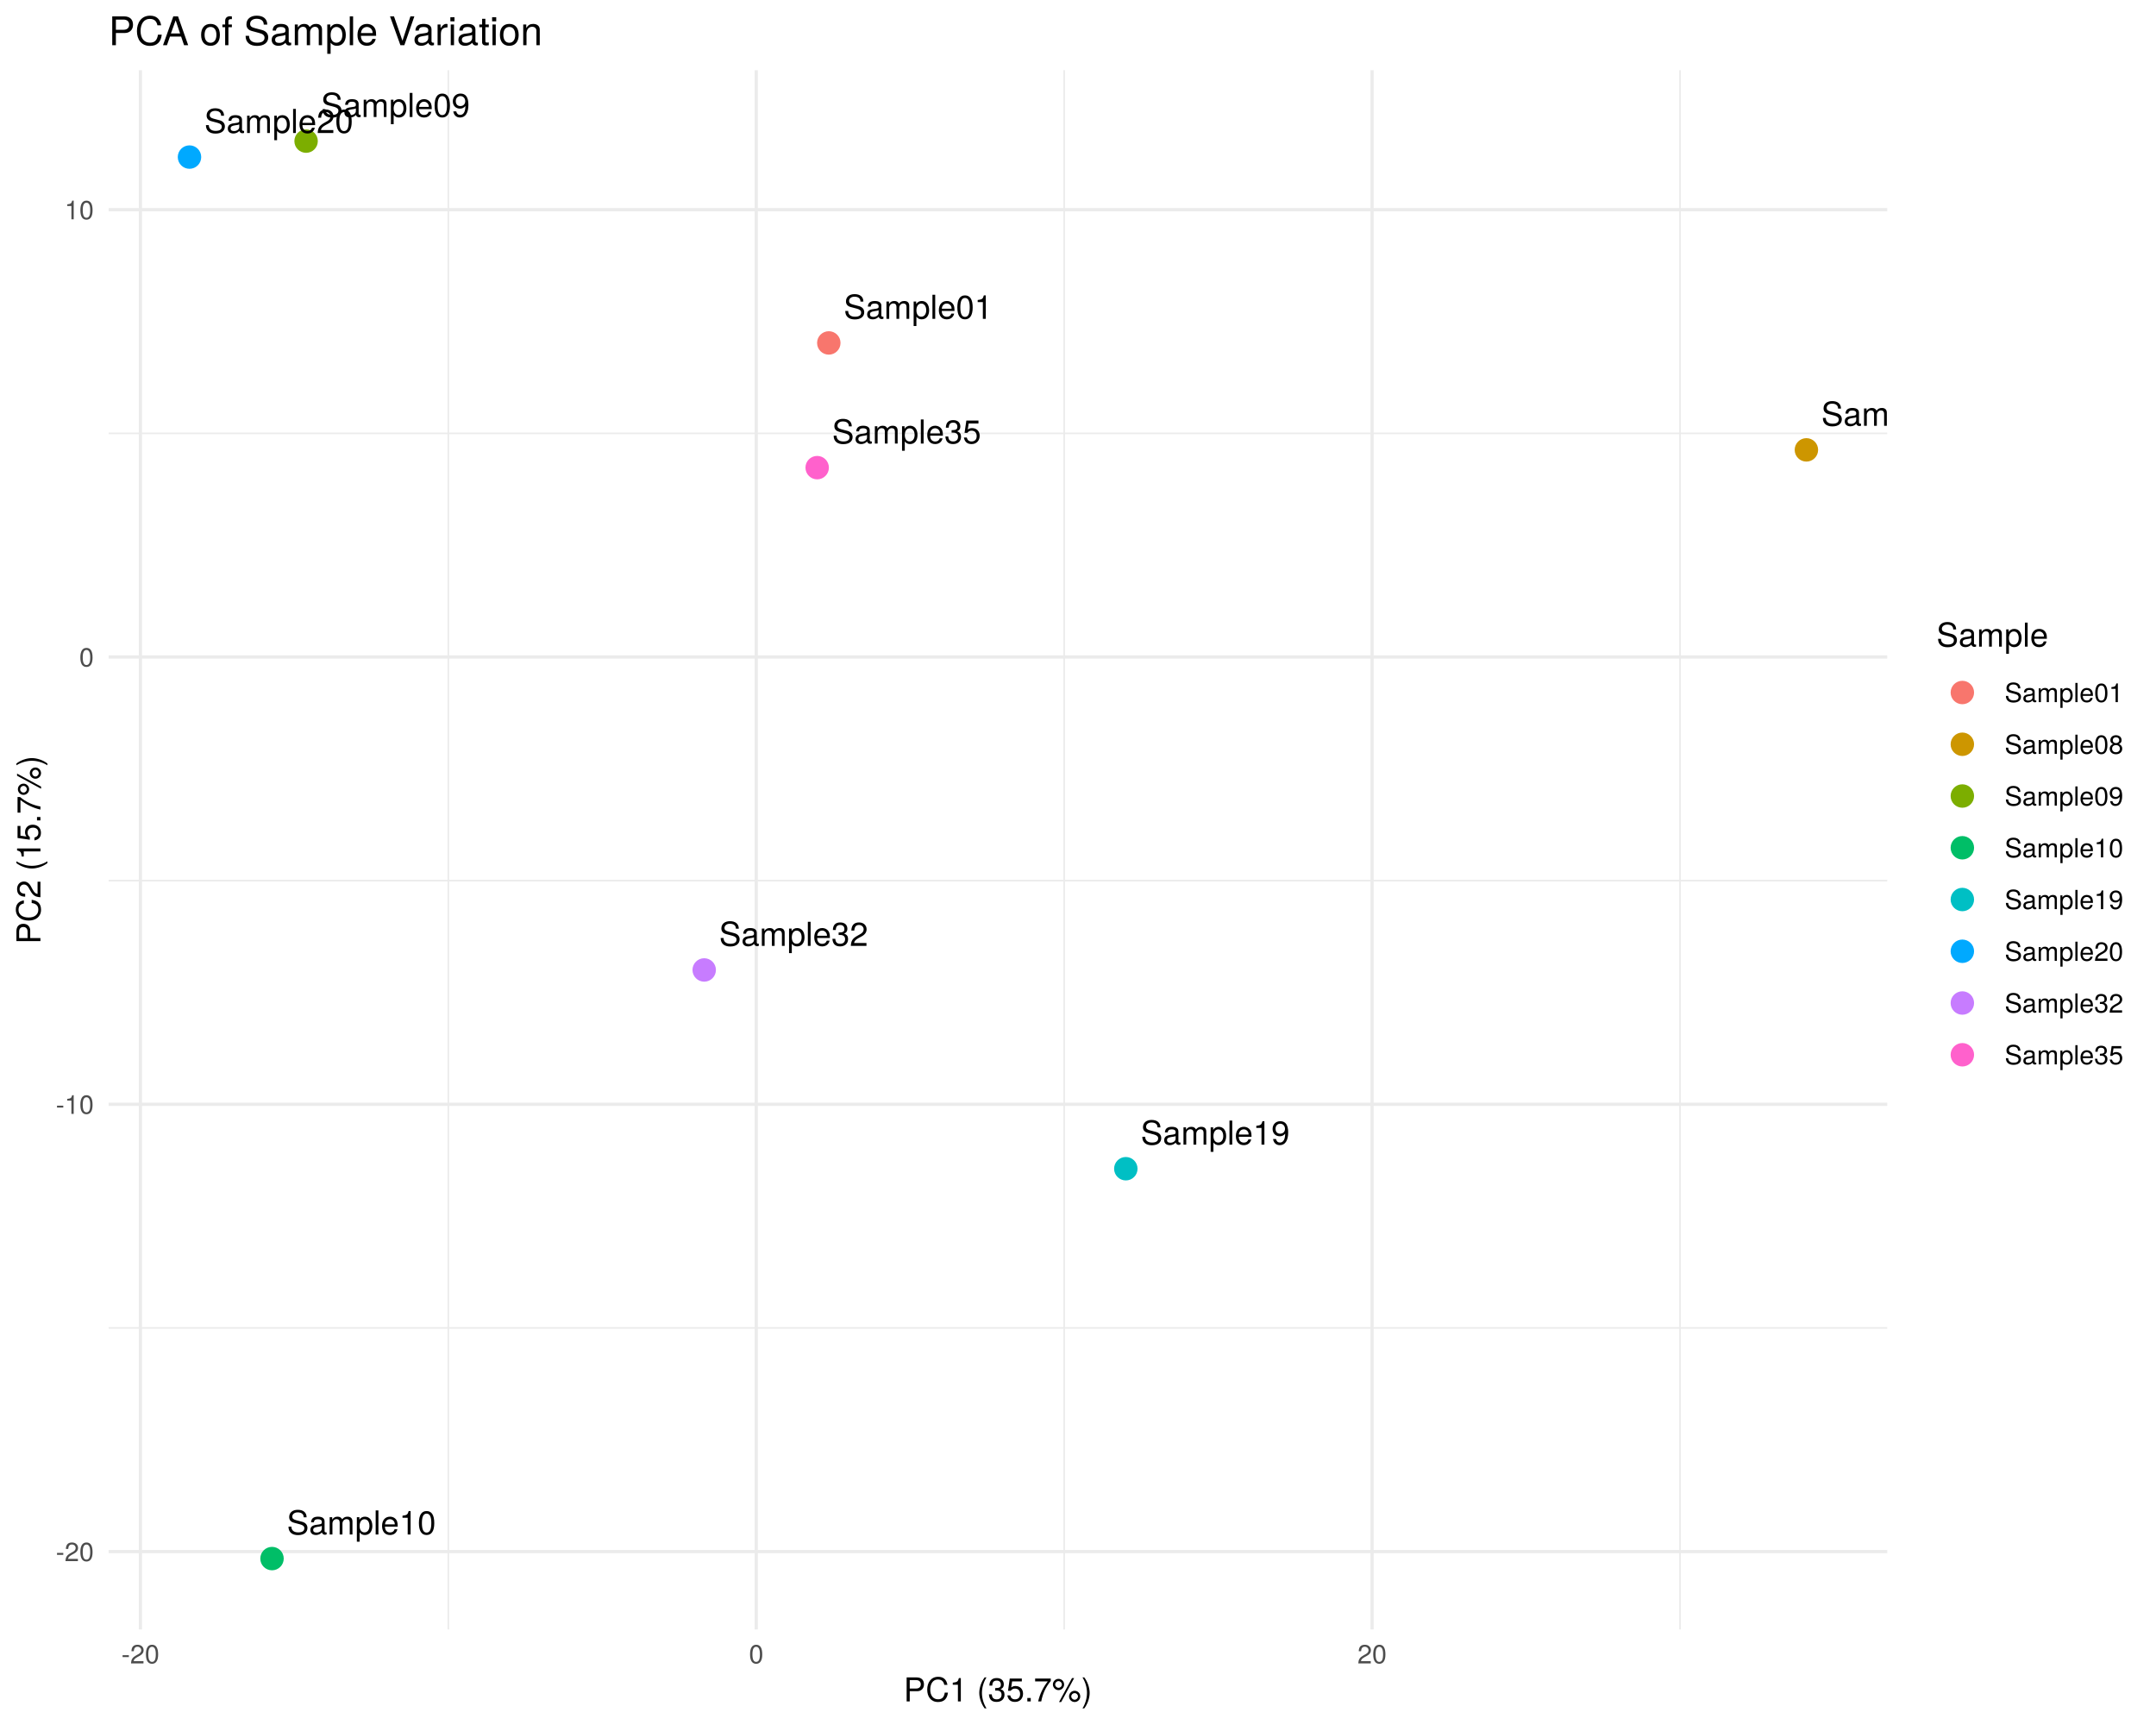
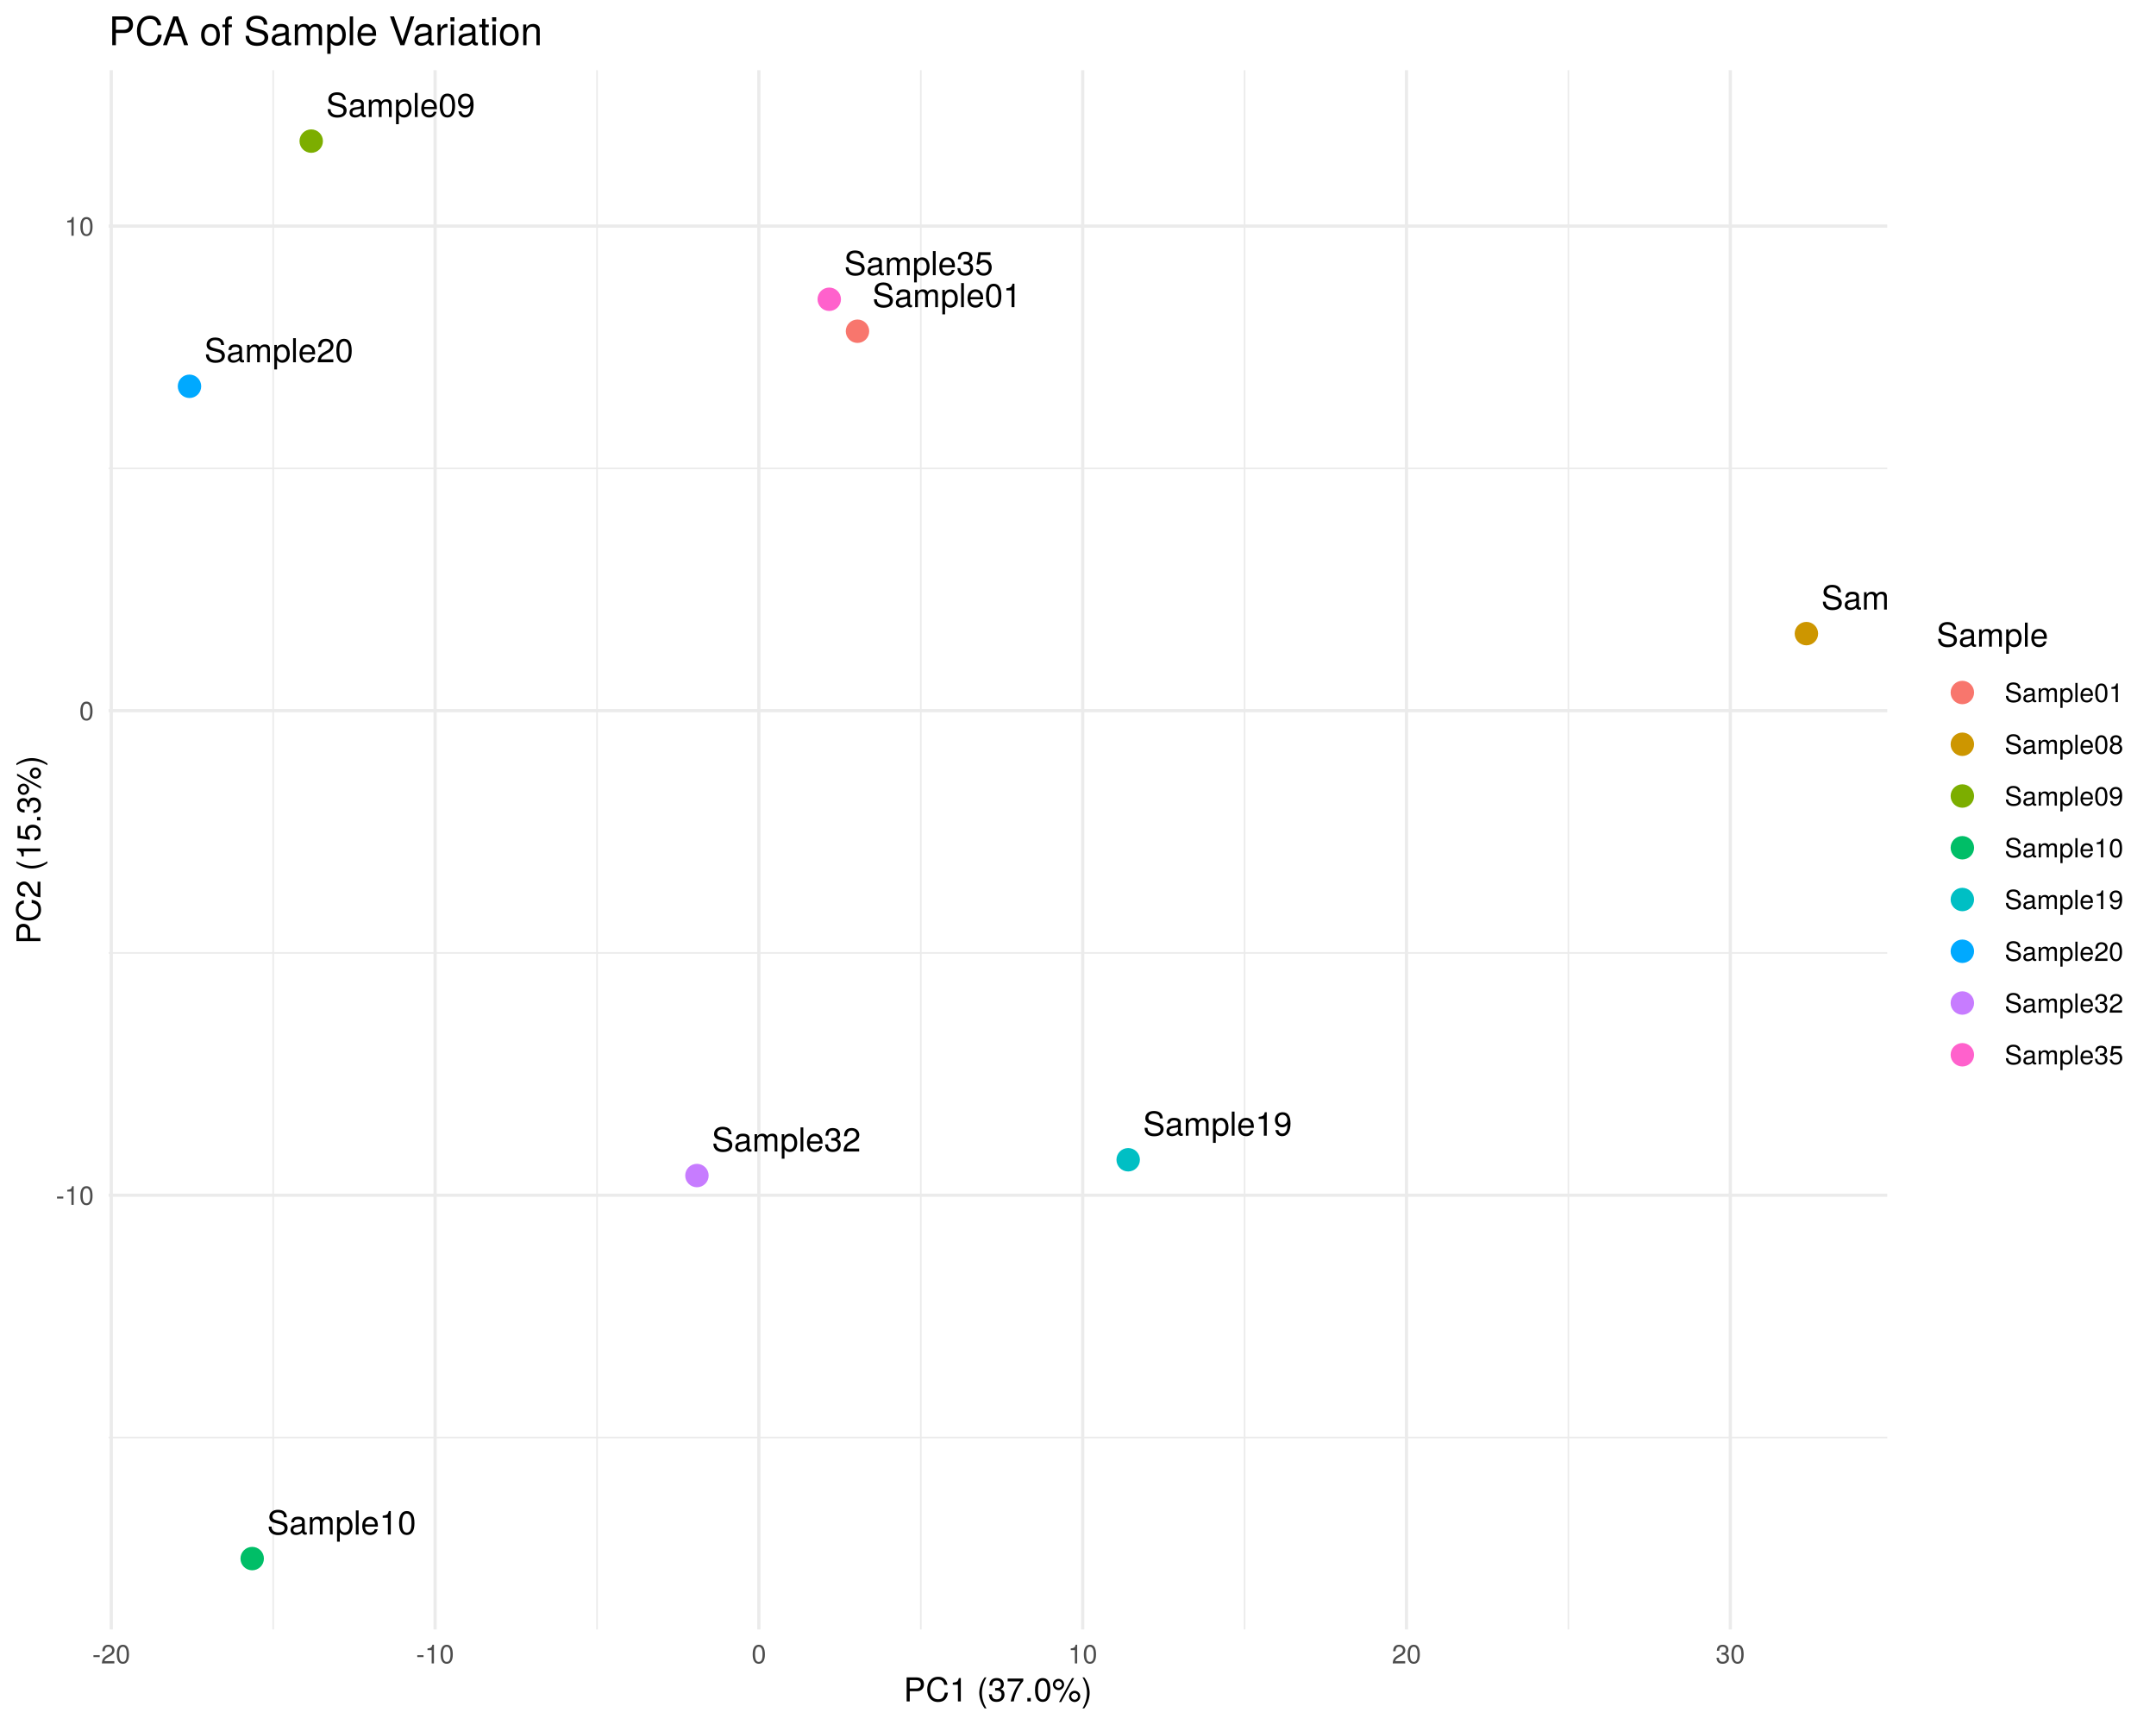
<svg xmlns="http://www.w3.org/2000/svg" class="svglite" width="720.00pt" height="576.00pt" viewBox="0 0 720.00 576.00">
  <defs>
    <style type="text/css">
    .svglite line, .svglite polyline, .svglite polygon, .svglite path, .svglite rect, .svglite circle {
      fill: none;
      stroke: #000000;
      stroke-linecap: round;
      stroke-linejoin: round;
      stroke-miterlimit: 10.00;
    }
    .svglite text {
      white-space: pre;
    }
  </style>
  </defs>
  <rect width="100%" height="100%" style="stroke: none; fill: none;" />
  <defs>
    <clipPath id="cpMC4wMHw3MjAuMDB8MC4wMHw1NzYuMDA=">
      <rect x="0.00" y="0.00" width="720.00" height="576.00" />
    </clipPath>
  </defs>
  <g clip-path="url(#cpMC4wMHw3MjAuMDB8MC4wMHw1NzYuMDA=)">
</g>
  <defs>
    <clipPath id="cpMzYuMjh8NjMwLjI1fDIzLjQ1fDU0NC4wOQ==">
      <rect x="36.28" y="23.45" width="593.97" height="520.64" />
    </clipPath>
  </defs>
  <g clip-path="url(#cpMzYuMjh8NjMwLjI1fDIzLjQ1fDU0NC4wOQ==)">
-     <polyline points="36.28,443.41 630.25,443.41 " style="stroke-width: 0.53; stroke: #EBEBEB; stroke-linecap: butt;" />
-     <polyline points="36.28,294.05 630.25,294.05 " style="stroke-width: 0.53; stroke: #EBEBEB; stroke-linecap: butt;" />
-     <polyline points="36.28,144.70 630.25,144.70 " style="stroke-width: 0.53; stroke: #EBEBEB; stroke-linecap: butt;" />
-     <polyline points="149.72,544.09 149.72,23.45 " style="stroke-width: 0.53; stroke: #EBEBEB; stroke-linecap: butt;" />
-     <polyline points="355.38,544.09 355.38,23.45 " style="stroke-width: 0.53; stroke: #EBEBEB; stroke-linecap: butt;" />
-     <polyline points="561.04,544.09 561.04,23.45 " style="stroke-width: 0.53; stroke: #EBEBEB; stroke-linecap: butt;" />
-     <polyline points="36.28,518.09 630.25,518.09 " style="stroke-width: 1.07; stroke: #EBEBEB; stroke-linecap: butt;" />
-     <polyline points="36.28,368.73 630.25,368.73 " style="stroke-width: 1.07; stroke: #EBEBEB; stroke-linecap: butt;" />
-     <polyline points="36.28,219.38 630.25,219.38 " style="stroke-width: 1.07; stroke: #EBEBEB; stroke-linecap: butt;" />
-     <polyline points="36.28,70.02 630.25,70.02 " style="stroke-width: 1.07; stroke: #EBEBEB; stroke-linecap: butt;" />
-     <polyline points="46.89,544.09 46.89,23.45 " style="stroke-width: 1.07; stroke: #EBEBEB; stroke-linecap: butt;" />
-     <polyline points="252.55,544.09 252.55,23.45 " style="stroke-width: 1.07; stroke: #EBEBEB; stroke-linecap: butt;" />
-     <polyline points="458.21,544.09 458.21,23.45 " style="stroke-width: 1.07; stroke: #EBEBEB; stroke-linecap: butt;" />
-     <circle cx="90.84" cy="520.43" r="3.56" style="stroke-width: 0.71; stroke: #00BE67; fill: #00BE67;" />
-     <circle cx="375.97" cy="390.25" r="3.56" style="stroke-width: 0.71; stroke: #00BFC4; fill: #00BFC4;" />
-     <circle cx="235.17" cy="323.88" r="3.56" style="stroke-width: 0.71; stroke: #C77CFF; fill: #C77CFF;" />
-     <circle cx="272.90" cy="156.15" r="3.56" style="stroke-width: 0.71; stroke: #FF61CC; fill: #FF61CC;" />
-     <circle cx="276.78" cy="114.51" r="3.56" style="stroke-width: 0.71; stroke: #F8766D; fill: #F8766D;" />
-     <circle cx="603.25" cy="150.22" r="3.56" style="stroke-width: 0.71; stroke: #CD9600; fill: #CD9600;" />
-     <circle cx="102.22" cy="47.12" r="3.56" style="stroke-width: 0.71; stroke: #7CAE00; fill: #7CAE00;" />
-     <circle cx="63.28" cy="52.45" r="3.56" style="stroke-width: 0.71; stroke: #00A9FF; fill: #00A9FF;" />
-     <text x="95.81" y="512.39" style="font-size: 11.04px; font-weight: 0; font-family: &quot;TeX Gyre Heros&quot;;" textLength="49.67px" lengthAdjust="spacingAndGlyphs">Sample10</text>
-     <text x="380.94" y="382.21" style="font-size: 11.04px; font-weight: 0; font-family: &quot;TeX Gyre Heros&quot;;" textLength="49.67px" lengthAdjust="spacingAndGlyphs">Sample19</text>
-     <text x="240.14" y="315.84" style="font-size: 11.04px; font-weight: 0; font-family: &quot;TeX Gyre Heros&quot;;" textLength="49.67px" lengthAdjust="spacingAndGlyphs">Sample32</text>
-     <text x="277.87" y="148.11" style="font-size: 11.04px; font-weight: 0; font-family: &quot;TeX Gyre Heros&quot;;" textLength="49.67px" lengthAdjust="spacingAndGlyphs">Sample35</text>
-     <text x="281.75" y="106.46" style="font-size: 11.04px; font-weight: 0; font-family: &quot;TeX Gyre Heros&quot;;" textLength="49.67px" lengthAdjust="spacingAndGlyphs">Sample01</text>
-     <text x="608.22" y="142.18" style="font-size: 11.04px; font-weight: 0; font-family: &quot;TeX Gyre Heros&quot;;" textLength="49.67px" lengthAdjust="spacingAndGlyphs">Sample08</text>
-     <text x="107.18" y="39.07" style="font-size: 11.04px; font-weight: 0; font-family: &quot;TeX Gyre Heros&quot;;" textLength="49.67px" lengthAdjust="spacingAndGlyphs">Sample09</text>
-     <text x="68.24" y="44.41" style="font-size: 11.04px; font-weight: 0; font-family: &quot;TeX Gyre Heros&quot;;" textLength="49.67px" lengthAdjust="spacingAndGlyphs">Sample20</text>
+     <polyline points="36.28,480.00 630.25,480.00 " style="stroke-width: 0.53; stroke: #EBEBEB; stroke-linecap: butt;" />
+     <polyline points="36.28,318.20 630.25,318.20 " style="stroke-width: 0.53; stroke: #EBEBEB; stroke-linecap: butt;" />
+     <polyline points="36.28,156.40 630.25,156.40 " style="stroke-width: 0.53; stroke: #EBEBEB; stroke-linecap: butt;" />
+     <polyline points="91.23,544.09 91.23,23.45 " style="stroke-width: 0.53; stroke: #EBEBEB; stroke-linecap: butt;" />
+     <polyline points="199.37,544.09 199.37,23.45 " style="stroke-width: 0.53; stroke: #EBEBEB; stroke-linecap: butt;" />
+     <polyline points="307.50,544.09 307.50,23.45 " style="stroke-width: 0.53; stroke: #EBEBEB; stroke-linecap: butt;" />
+     <polyline points="415.63,544.09 415.63,23.45 " style="stroke-width: 0.53; stroke: #EBEBEB; stroke-linecap: butt;" />
+     <polyline points="523.77,544.09 523.77,23.45 " style="stroke-width: 0.53; stroke: #EBEBEB; stroke-linecap: butt;" />
+     <polyline points="36.28,399.10 630.25,399.10 " style="stroke-width: 1.07; stroke: #EBEBEB; stroke-linecap: butt;" />
+     <polyline points="36.28,237.30 630.25,237.30 " style="stroke-width: 1.07; stroke: #EBEBEB; stroke-linecap: butt;" />
+     <polyline points="36.28,75.50 630.25,75.50 " style="stroke-width: 1.07; stroke: #EBEBEB; stroke-linecap: butt;" />
+     <polyline points="37.16,544.09 37.16,23.45 " style="stroke-width: 1.07; stroke: #EBEBEB; stroke-linecap: butt;" />
+     <polyline points="145.30,544.09 145.30,23.45 " style="stroke-width: 1.07; stroke: #EBEBEB; stroke-linecap: butt;" />
+     <polyline points="253.43,544.09 253.43,23.45 " style="stroke-width: 1.07; stroke: #EBEBEB; stroke-linecap: butt;" />
+     <polyline points="361.57,544.09 361.57,23.45 " style="stroke-width: 1.07; stroke: #EBEBEB; stroke-linecap: butt;" />
+     <polyline points="469.70,544.09 469.70,23.45 " style="stroke-width: 1.07; stroke: #EBEBEB; stroke-linecap: butt;" />
+     <polyline points="577.84,544.09 577.84,23.45 " style="stroke-width: 1.07; stroke: #EBEBEB; stroke-linecap: butt;" />
+     <circle cx="84.22" cy="520.43" r="3.56" style="stroke-width: 0.71; stroke: #00BE67; fill: #00BE67;" />
+     <circle cx="376.76" cy="387.26" r="3.56" style="stroke-width: 0.71; stroke: #00BFC4; fill: #00BFC4;" />
+     <circle cx="232.74" cy="392.53" r="3.56" style="stroke-width: 0.71; stroke: #C77CFF; fill: #C77CFF;" />
+     <circle cx="276.93" cy="99.93" r="3.56" style="stroke-width: 0.71; stroke: #FF61CC; fill: #FF61CC;" />
+     <circle cx="286.36" cy="110.60" r="3.56" style="stroke-width: 0.71; stroke: #F8766D; fill: #F8766D;" />
+     <circle cx="603.25" cy="211.57" r="3.56" style="stroke-width: 0.71; stroke: #CD9600; fill: #CD9600;" />
+     <circle cx="103.93" cy="47.12" r="3.56" style="stroke-width: 0.71; stroke: #7CAE00; fill: #7CAE00;" />
+     <circle cx="63.28" cy="128.99" r="3.56" style="stroke-width: 0.71; stroke: #00A9FF; fill: #00A9FF;" />
+     <text x="89.19" y="512.39" style="font-size: 11.04px; font-weight: 0; font-family: &quot;TeX Gyre Heros&quot;;" textLength="49.67px" lengthAdjust="spacingAndGlyphs">Sample10</text>
+     <text x="381.72" y="379.22" style="font-size: 11.04px; font-weight: 0; font-family: &quot;TeX Gyre Heros&quot;;" textLength="49.67px" lengthAdjust="spacingAndGlyphs">Sample19</text>
+     <text x="237.70" y="384.49" style="font-size: 11.04px; font-weight: 0; font-family: &quot;TeX Gyre Heros&quot;;" textLength="49.67px" lengthAdjust="spacingAndGlyphs">Sample32</text>
+     <text x="281.90" y="91.88" style="font-size: 11.04px; font-weight: 0; font-family: &quot;TeX Gyre Heros&quot;;" textLength="49.67px" lengthAdjust="spacingAndGlyphs">Sample35</text>
+     <text x="291.33" y="102.56" style="font-size: 11.04px; font-weight: 0; font-family: &quot;TeX Gyre Heros&quot;;" textLength="49.67px" lengthAdjust="spacingAndGlyphs">Sample01</text>
+     <text x="608.22" y="203.53" style="font-size: 11.04px; font-weight: 0; font-family: &quot;TeX Gyre Heros&quot;;" textLength="49.67px" lengthAdjust="spacingAndGlyphs">Sample08</text>
+     <text x="108.90" y="39.07" style="font-size: 11.04px; font-weight: 0; font-family: &quot;TeX Gyre Heros&quot;;" textLength="49.67px" lengthAdjust="spacingAndGlyphs">Sample09</text>
+     <text x="68.24" y="120.95" style="font-size: 11.04px; font-weight: 0; font-family: &quot;TeX Gyre Heros&quot;;" textLength="49.67px" lengthAdjust="spacingAndGlyphs">Sample20</text>
  </g>
  <g clip-path="url(#cpMC4wMHw3MjAuMDB8MC4wMHw1NzYuMDA=)">
-     <text x="31.35" y="521.29" text-anchor="end" style="font-size: 8.80px; font-weight: 0;fill: #4D4D4D; font-family: &quot;TeX Gyre Heros&quot;;" textLength="12.71px" lengthAdjust="spacingAndGlyphs">-20</text>
-     <text x="31.35" y="371.94" text-anchor="end" style="font-size: 8.80px; font-weight: 0;fill: #4D4D4D; font-family: &quot;TeX Gyre Heros&quot;;" textLength="12.71px" lengthAdjust="spacingAndGlyphs">-10</text>
-     <text x="31.35" y="222.58" text-anchor="end" style="font-size: 8.80px; font-weight: 0;fill: #4D4D4D; font-family: &quot;TeX Gyre Heros&quot;;" textLength="4.89px" lengthAdjust="spacingAndGlyphs">0</text>
-     <text x="31.35" y="73.23" text-anchor="end" style="font-size: 8.80px; font-weight: 0;fill: #4D4D4D; font-family: &quot;TeX Gyre Heros&quot;;" textLength="9.78px" lengthAdjust="spacingAndGlyphs">10</text>
-     <text x="46.89" y="555.44" text-anchor="middle" style="font-size: 8.80px; font-weight: 0;fill: #4D4D4D; font-family: &quot;TeX Gyre Heros&quot;;" textLength="12.71px" lengthAdjust="spacingAndGlyphs">-20</text>
-     <text x="252.55" y="555.44" text-anchor="middle" style="font-size: 8.80px; font-weight: 0;fill: #4D4D4D; font-family: &quot;TeX Gyre Heros&quot;;" textLength="4.89px" lengthAdjust="spacingAndGlyphs">0</text>
-     <text x="458.21" y="555.44" text-anchor="middle" style="font-size: 8.80px; font-weight: 0;fill: #4D4D4D; font-family: &quot;TeX Gyre Heros&quot;;" textLength="9.78px" lengthAdjust="spacingAndGlyphs">20</text>
-     <text x="333.26" y="568.12" text-anchor="middle" style="font-size: 11.00px; font-weight: 0; font-family: &quot;TeX Gyre Heros&quot;;" textLength="62.96px" lengthAdjust="spacingAndGlyphs">PC1 (35.7%)</text>
-     <text transform="translate(13.50,283.77) rotate(-90)" text-anchor="middle" style="font-size: 11.00px; font-weight: 0; font-family: &quot;TeX Gyre Heros&quot;;" textLength="62.96px" lengthAdjust="spacingAndGlyphs">PC2 (15.7%)</text>
+     <text x="31.35" y="402.31" text-anchor="end" style="font-size: 8.80px; font-weight: 0;fill: #4D4D4D; font-family: &quot;TeX Gyre Heros&quot;;" textLength="12.71px" lengthAdjust="spacingAndGlyphs">-10</text>
+     <text x="31.35" y="240.51" text-anchor="end" style="font-size: 8.80px; font-weight: 0;fill: #4D4D4D; font-family: &quot;TeX Gyre Heros&quot;;" textLength="4.89px" lengthAdjust="spacingAndGlyphs">0</text>
+     <text x="31.35" y="78.71" text-anchor="end" style="font-size: 8.80px; font-weight: 0;fill: #4D4D4D; font-family: &quot;TeX Gyre Heros&quot;;" textLength="9.78px" lengthAdjust="spacingAndGlyphs">10</text>
+     <text x="37.16" y="555.44" text-anchor="middle" style="font-size: 8.80px; font-weight: 0;fill: #4D4D4D; font-family: &quot;TeX Gyre Heros&quot;;" textLength="12.71px" lengthAdjust="spacingAndGlyphs">-20</text>
+     <text x="145.30" y="555.44" text-anchor="middle" style="font-size: 8.80px; font-weight: 0;fill: #4D4D4D; font-family: &quot;TeX Gyre Heros&quot;;" textLength="12.71px" lengthAdjust="spacingAndGlyphs">-10</text>
+     <text x="253.43" y="555.44" text-anchor="middle" style="font-size: 8.80px; font-weight: 0;fill: #4D4D4D; font-family: &quot;TeX Gyre Heros&quot;;" textLength="4.89px" lengthAdjust="spacingAndGlyphs">0</text>
+     <text x="361.57" y="555.44" text-anchor="middle" style="font-size: 8.80px; font-weight: 0;fill: #4D4D4D; font-family: &quot;TeX Gyre Heros&quot;;" textLength="9.78px" lengthAdjust="spacingAndGlyphs">10</text>
+     <text x="469.70" y="555.44" text-anchor="middle" style="font-size: 8.80px; font-weight: 0;fill: #4D4D4D; font-family: &quot;TeX Gyre Heros&quot;;" textLength="9.78px" lengthAdjust="spacingAndGlyphs">20</text>
+     <text x="577.84" y="555.44" text-anchor="middle" style="font-size: 8.80px; font-weight: 0;fill: #4D4D4D; font-family: &quot;TeX Gyre Heros&quot;;" textLength="9.78px" lengthAdjust="spacingAndGlyphs">30</text>
+     <text x="333.26" y="568.12" text-anchor="middle" style="font-size: 11.00px; font-weight: 0; font-family: &quot;TeX Gyre Heros&quot;;" textLength="62.96px" lengthAdjust="spacingAndGlyphs">PC1 (37.0%)</text>
+     <text transform="translate(13.50,283.77) rotate(-90)" text-anchor="middle" style="font-size: 11.00px; font-weight: 0; font-family: &quot;TeX Gyre Heros&quot;;" textLength="62.96px" lengthAdjust="spacingAndGlyphs">PC2 (15.3%)</text>
    <text x="646.69" y="215.92" style="font-size: 11.00px; font-weight: 0; font-family: &quot;TeX Gyre Heros&quot;;" textLength="37.28px" lengthAdjust="spacingAndGlyphs">Sample</text>
    <circle cx="655.33" cy="231.24" r="3.56" style="stroke-width: 0.71; stroke: #F8766D; fill: #F8766D;" />
    <circle cx="655.33" cy="248.52" r="3.56" style="stroke-width: 0.71; stroke: #CD9600; fill: #CD9600;" />
    <circle cx="655.33" cy="265.80" r="3.56" style="stroke-width: 0.71; stroke: #7CAE00; fill: #7CAE00;" />
    <circle cx="655.33" cy="283.08" r="3.56" style="stroke-width: 0.71; stroke: #00BE67; fill: #00BE67;" />
    <circle cx="655.33" cy="300.36" r="3.56" style="stroke-width: 0.71; stroke: #00BFC4; fill: #00BFC4;" />
    <circle cx="655.33" cy="317.64" r="3.56" style="stroke-width: 0.71; stroke: #00A9FF; fill: #00A9FF;" />
    <circle cx="655.33" cy="334.92" r="3.56" style="stroke-width: 0.71; stroke: #C77CFF; fill: #C77CFF;" />
    <circle cx="655.33" cy="352.20" r="3.56" style="stroke-width: 0.71; stroke: #FF61CC; fill: #FF61CC;" />
    <text x="669.45" y="234.45" style="font-size: 8.80px; font-weight: 0; font-family: &quot;TeX Gyre Heros&quot;;" textLength="39.59px" lengthAdjust="spacingAndGlyphs">Sample01</text>
    <text x="669.45" y="251.73" style="font-size: 8.80px; font-weight: 0; font-family: &quot;TeX Gyre Heros&quot;;" textLength="39.59px" lengthAdjust="spacingAndGlyphs">Sample08</text>
    <text x="669.45" y="269.01" style="font-size: 8.80px; font-weight: 0; font-family: &quot;TeX Gyre Heros&quot;;" textLength="39.59px" lengthAdjust="spacingAndGlyphs">Sample09</text>
    <text x="669.45" y="286.29" style="font-size: 8.80px; font-weight: 0; font-family: &quot;TeX Gyre Heros&quot;;" textLength="39.59px" lengthAdjust="spacingAndGlyphs">Sample10</text>
    <text x="669.45" y="303.57" style="font-size: 8.80px; font-weight: 0; font-family: &quot;TeX Gyre Heros&quot;;" textLength="39.59px" lengthAdjust="spacingAndGlyphs">Sample19</text>
    <text x="669.45" y="320.85" style="font-size: 8.80px; font-weight: 0; font-family: &quot;TeX Gyre Heros&quot;;" textLength="39.59px" lengthAdjust="spacingAndGlyphs">Sample20</text>
    <text x="669.45" y="338.13" style="font-size: 8.80px; font-weight: 0; font-family: &quot;TeX Gyre Heros&quot;;" textLength="39.59px" lengthAdjust="spacingAndGlyphs">Sample32</text>
    <text x="669.45" y="355.41" style="font-size: 8.80px; font-weight: 0; font-family: &quot;TeX Gyre Heros&quot;;" textLength="39.59px" lengthAdjust="spacingAndGlyphs">Sample35</text>
    <text x="36.28" y="15.09" style="font-size: 13.20px; font-weight: 0; font-family: &quot;TeX Gyre Heros&quot;;" textLength="145.84px" lengthAdjust="spacingAndGlyphs">PCA of Sample Variation</text>
  </g>
</svg>
